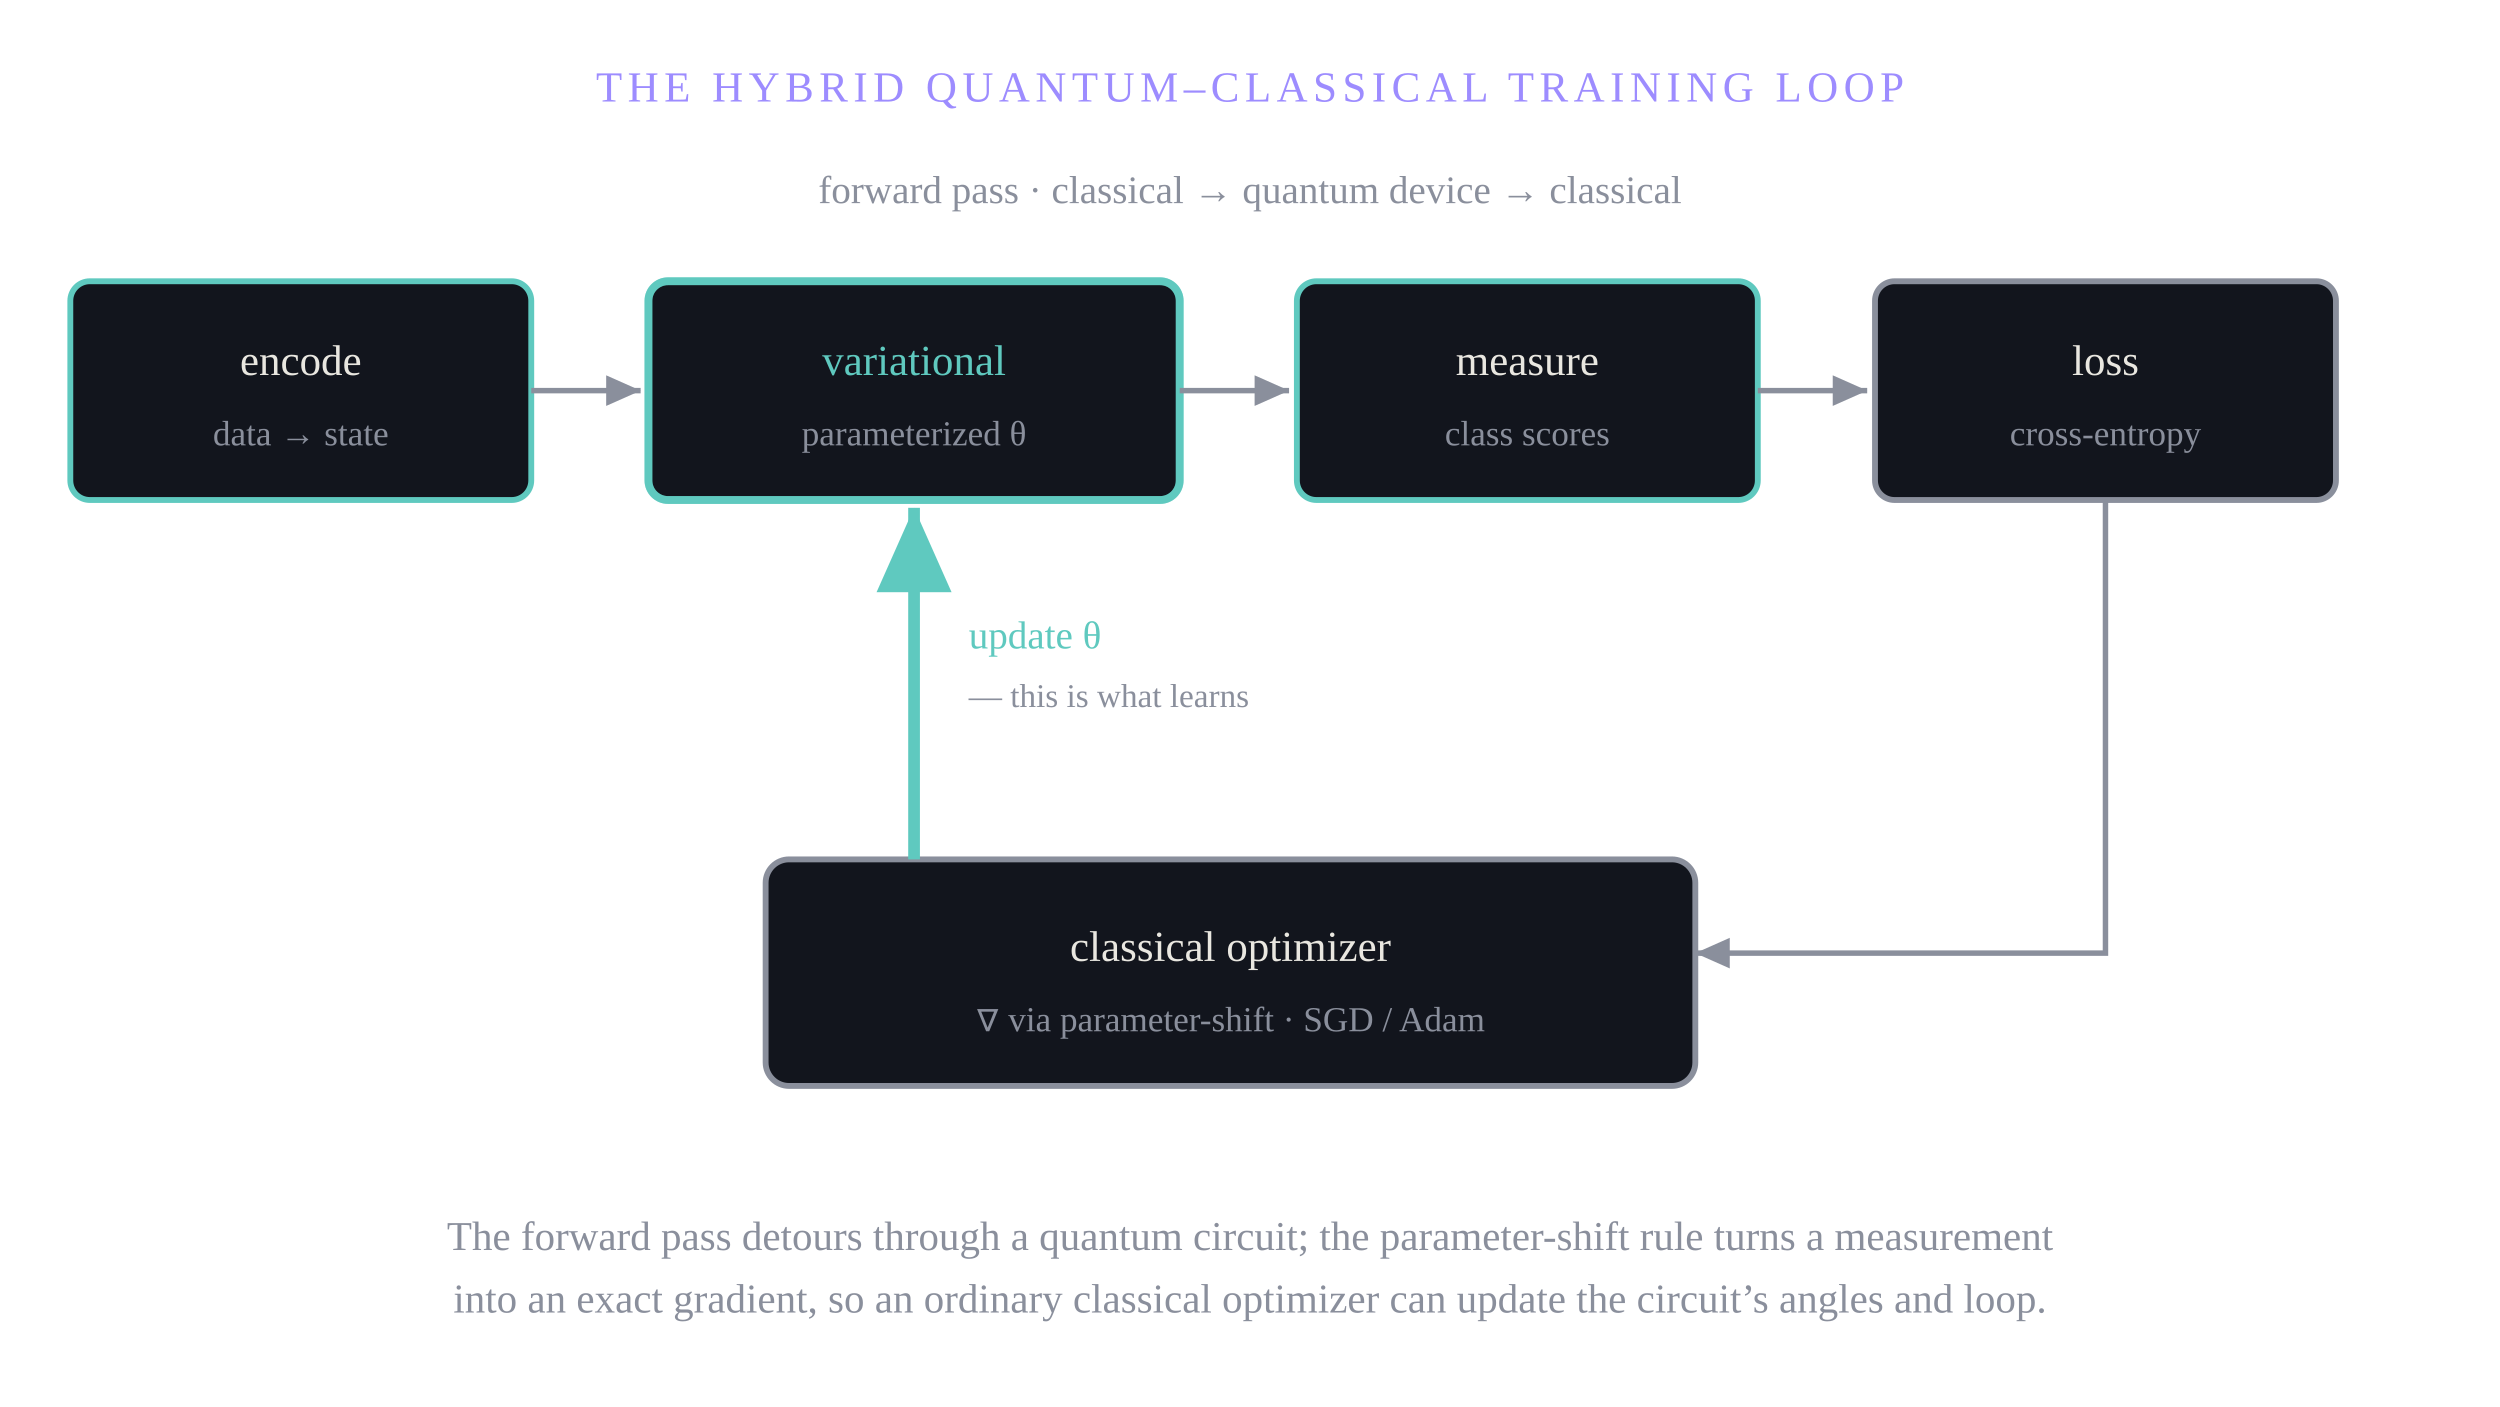
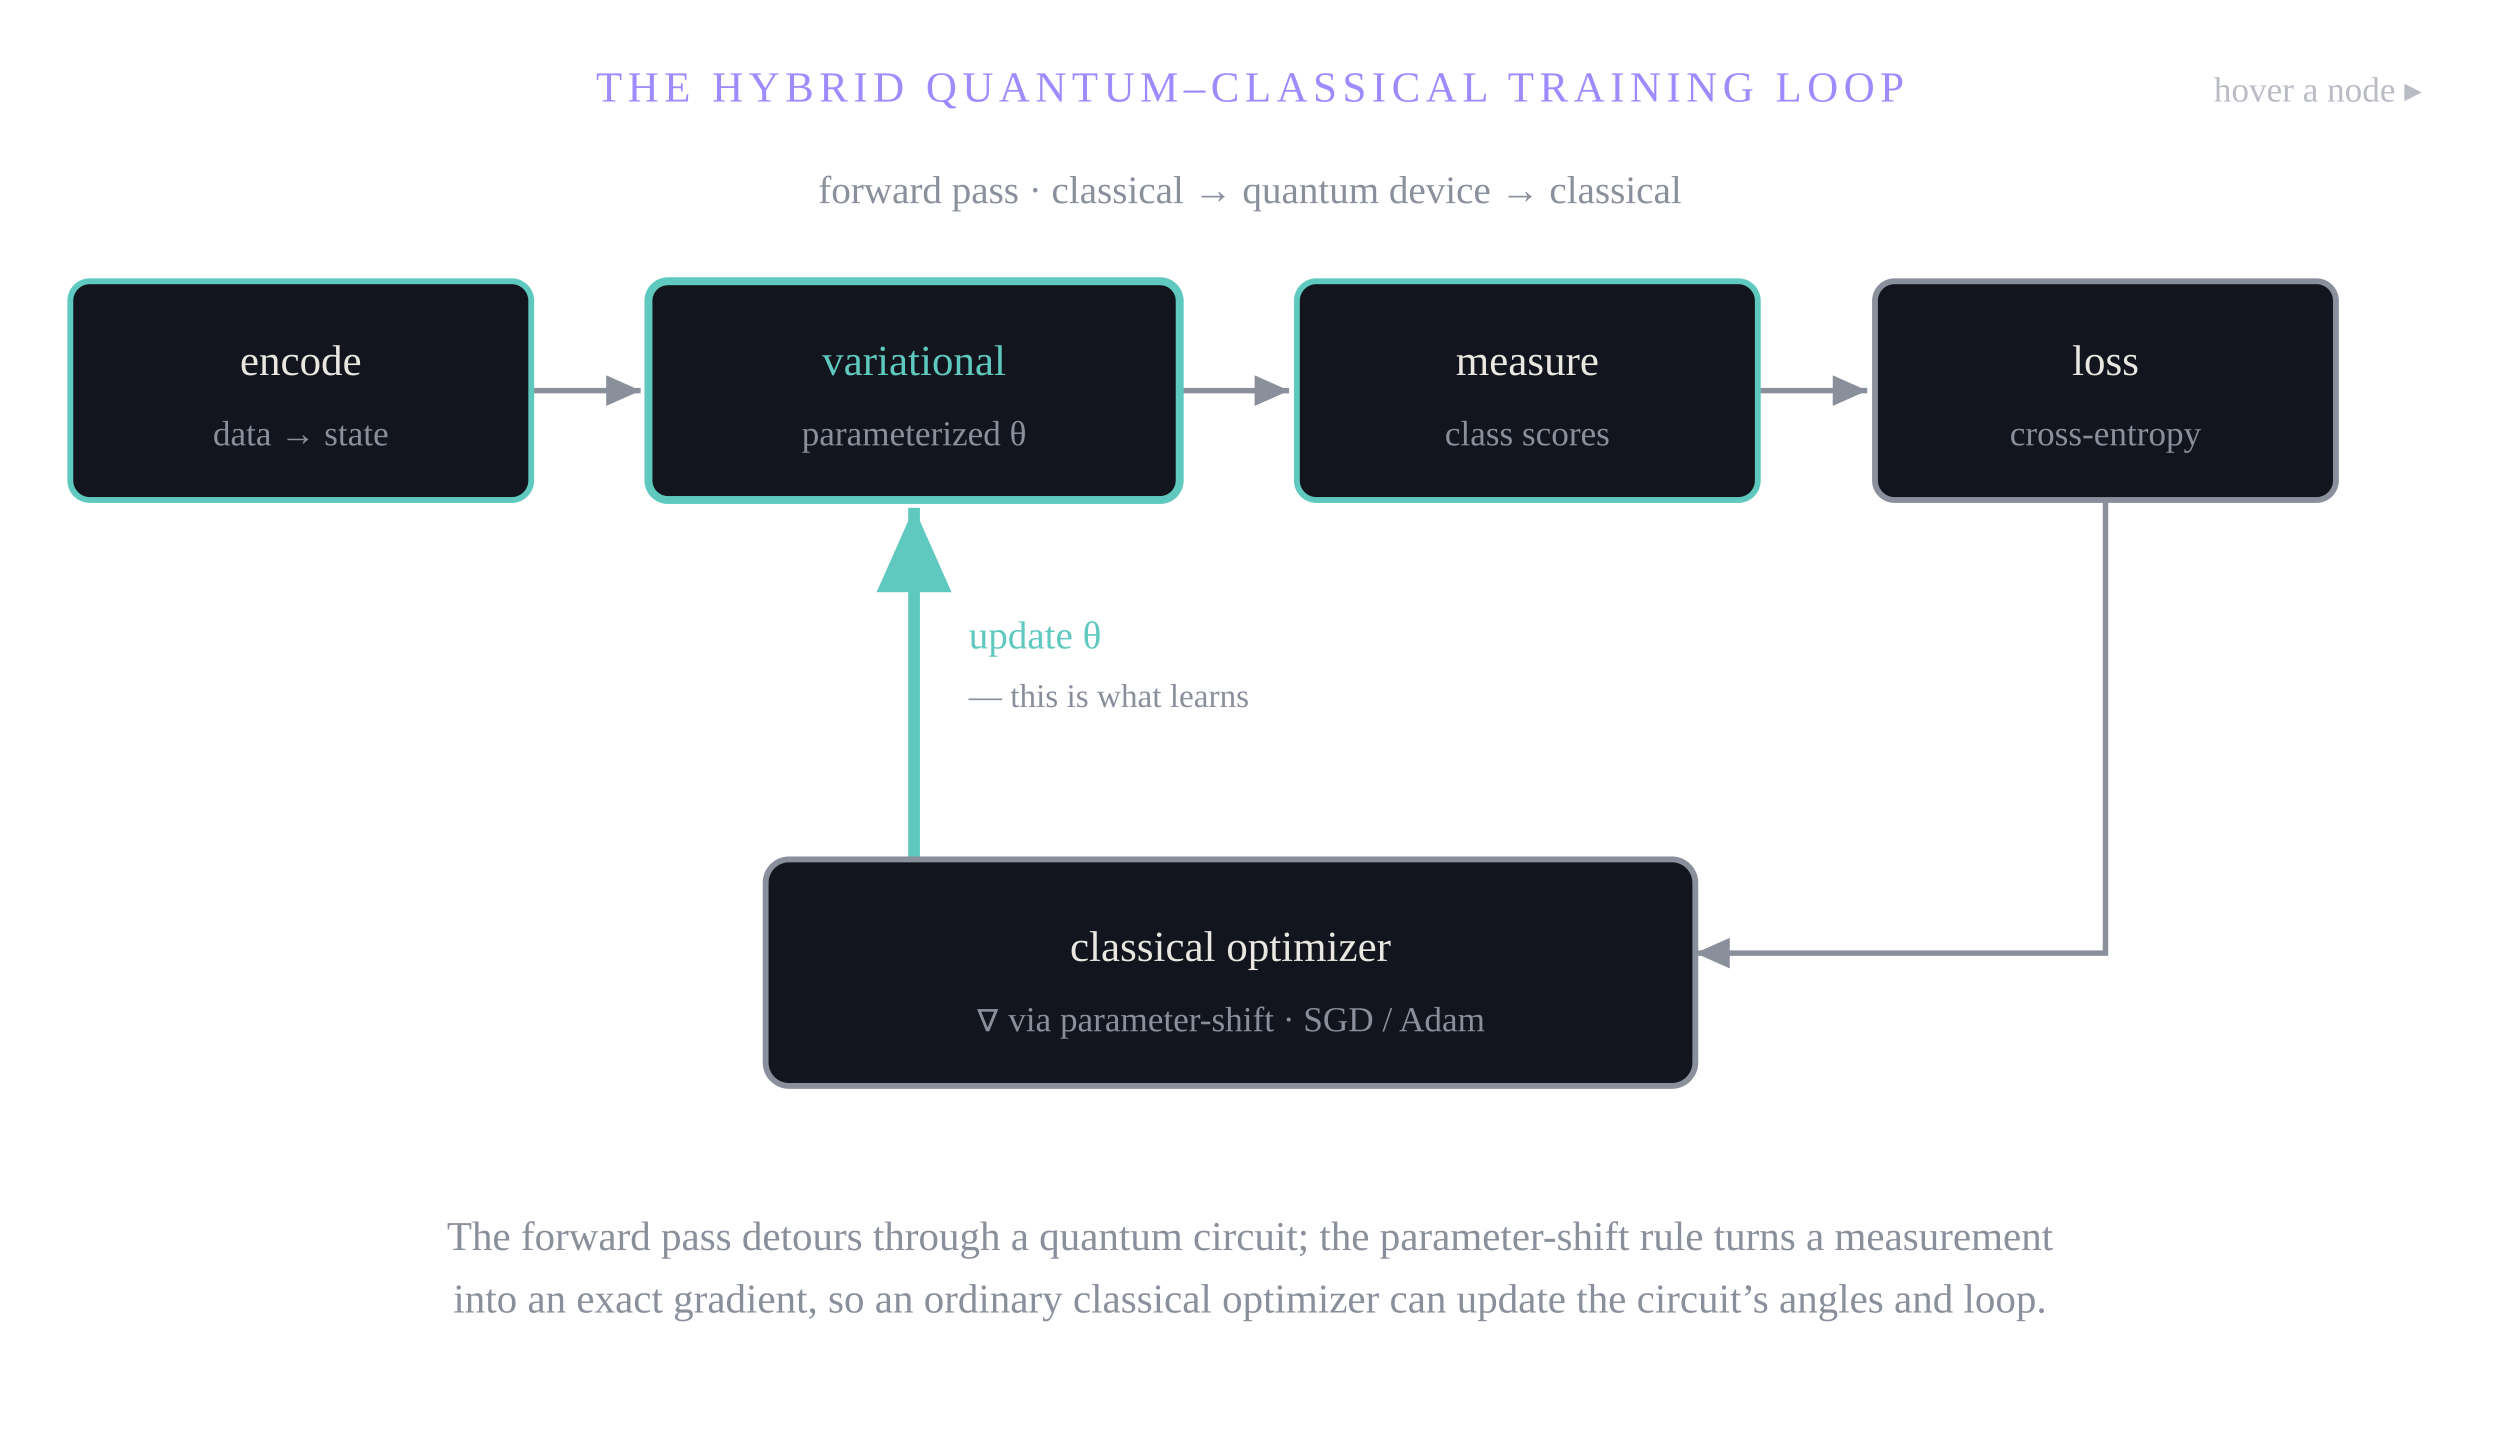
- <svg xmlns="http://www.w3.org/2000/svg" viewBox="0 0 640 360" role="img" aria-labelledby="qloop-t qloop-d">
+ <svg xmlns="http://www.w3.org/2000/svg" viewBox="0 0 640 372" role="img" aria-labelledby="qloop-t qloop-d">
  <defs>
    <marker id="qloop-ah" viewBox="0 0 10 10" refX="9" refY="5" markerWidth="7" markerHeight="7" orient="auto-start-reverse">
      <path d="M 0 1 L 9 5 L 0 9 z" fill="var(--color-muted,#8a8f9c)" />
    </marker>
    <marker id="qloop-ah-teal" viewBox="0 0 10 10" refX="9" refY="5" markerWidth="8" markerHeight="8" orient="auto-start-reverse">
      <path d="M 0 1 L 9 5 L 0 9 z" fill="var(--color-q0,#5fc9bf)" />
    </marker>
  </defs>
  <style>
    @keyframes qloop-orbit {
      0%{transform:translate(0,0);opacity:0} 3%{opacity:1}
      34%{transform:translate(468px,0)} 46%{transform:translate(468px,150px)}
      64%{transform:translate(234px,150px)} 88%{transform:translate(234px,34px);opacity:1}
      95%{transform:translate(234px,34px);opacity:0} 100%{opacity:0}
    }
    @keyframes qloop-glow { 0%,100%{opacity:.3} 50%{opacity:.82} }
    @keyframes qloop-pulse{ 0%,58%{opacity:0} 76%{opacity:.7} 100%{opacity:0} }
    .qloop-orbit{ animation:qloop-orbit 7s ease-in-out infinite; }
    .qloop-halo { animation:qloop-glow 3.6s ease-in-out infinite; }
    .qloop-pulse{ animation:qloop-pulse 7s ease-in-out infinite; }
+     /* interactive (zero-JS): hover or keyboard-focus a node to isolate it */
+     .qloop-stage{ cursor:pointer; transition:opacity .2s ease; }
+     .qloop-stage:focus{ outline:none; }
+     .qloop-hit{ fill:transparent; }
+     svg:hover .qloop-stage:not(:hover),
+     svg:focus-within .qloop-stage:not(:focus-within){ opacity:.3; }
+     .qloop-frame{ fill:none; stroke:none; transition:stroke .18s ease; }
+     .qloop-stage:hover .qloop-frame,
+     .qloop-stage:focus-within .qloop-frame{ stroke:var(--color-ink,#e9e7e0); stroke-width:1.5; }
+     .qloop-note{ opacity:0; transition:opacity .18s ease; }
+     .qloop-stage:hover .qloop-note,
+     .qloop-stage:focus-within .qloop-note{ opacity:1; }
+     .qloop-hint{ opacity:.6; }
+     svg:hover .qloop-hint,
+     svg:focus-within .qloop-hint{ opacity:0; transition:opacity .2s ease; }
    @media (prefers-reduced-motion: reduce){ *{animation:none!important} .qloop-orbit{opacity:0!important} .qloop-halo{opacity:.5!important} }
  </style>
  <g style="font-family:var(--font-mono,'IBM Plex Mono',ui-monospace,monospace)" fill="var(--color-ink,#e9e7e0)" font-size="12">
    <text x="320" y="26" text-anchor="middle" font-size="11" letter-spacing="1.4" fill="var(--color-q1,#9d8cff)">THE HYBRID QUANTUM–CLASSICAL TRAINING LOOP</text>
    <text x="320" y="52" text-anchor="middle" font-size="10" fill="var(--color-muted,#8a8f9c)">forward pass · classical → quantum device → classical</text>
-     <rect x="18" y="72" width="118" height="56" rx="5" fill="var(--color-surface,#12151d)" stroke="var(--color-q0,#5fc9bf)" stroke-width="1.5" />
-     <text x="77" y="96" text-anchor="middle" font-size="11">encode</text>
-     <text x="77" y="114" text-anchor="middle" font-size="9" fill="var(--color-muted,#8a8f9c)">data → state</text>
    <line x1="136" y1="100" x2="164" y2="100" stroke="var(--color-muted,#8a8f9c)" stroke-width="1.4" marker-end="url(#qloop-ah)" />
-     <rect x="166" y="72" width="136" height="56" rx="5" fill="var(--color-surface,#12151d)" stroke="var(--color-q0,#5fc9bf)" stroke-width="2" />
-     <rect class="qloop-halo" x="166" y="72" width="136" height="56" rx="5" fill="none" stroke="var(--color-q0,#5fc9bf)" stroke-width="2" opacity="0.4" />
-     <text x="234" y="96" text-anchor="middle" font-size="11" fill="var(--color-q0,#5fc9bf)">variational</text>
-     <text x="234" y="114" text-anchor="middle" font-size="9" fill="var(--color-muted,#8a8f9c)">parameterized θ</text>
    <line x1="302" y1="100" x2="330" y2="100" stroke="var(--color-muted,#8a8f9c)" stroke-width="1.4" marker-end="url(#qloop-ah)" />
-     <rect x="332" y="72" width="118" height="56" rx="5" fill="var(--color-surface,#12151d)" stroke="var(--color-q0,#5fc9bf)" stroke-width="1.5" />
-     <text x="391" y="96" text-anchor="middle" font-size="11">measure</text>
-     <text x="391" y="114" text-anchor="middle" font-size="9" fill="var(--color-muted,#8a8f9c)">class scores</text>
    <line x1="450" y1="100" x2="478" y2="100" stroke="var(--color-muted,#8a8f9c)" stroke-width="1.4" marker-end="url(#qloop-ah)" />
-     <rect x="480" y="72" width="118" height="56" rx="5" fill="var(--color-surface,#12151d)" stroke="var(--color-muted,#8a8f9c)" stroke-width="1.5" />
-     <text x="539" y="96" text-anchor="middle" font-size="11">loss</text>
-     <text x="539" y="114" text-anchor="middle" font-size="9" fill="var(--color-muted,#8a8f9c)">cross-entropy</text>
    <polyline points="539,128 539,244 434,244" fill="none" stroke="var(--color-muted,#8a8f9c)" stroke-width="1.4" marker-end="url(#qloop-ah)" />
-     <rect x="196" y="220" width="238" height="58" rx="6" fill="var(--color-surface,#12151d)" stroke="var(--color-muted,#8a8f9c)" stroke-width="1.5" />
-     <text x="315" y="246" text-anchor="middle" font-size="11">classical optimizer</text>
-     <text x="315" y="264" text-anchor="middle" font-size="9" fill="var(--color-muted,#8a8f9c)">∇ via parameter-shift · SGD / Adam</text>
    <line x1="234" y1="220" x2="234" y2="130" stroke="var(--color-q0,#5fc9bf)" stroke-width="3" marker-end="url(#qloop-ah-teal)" />
    <line class="qloop-pulse" x1="234" y1="220" x2="234" y2="130" stroke="var(--color-q0,#5fc9bf)" stroke-width="6" opacity="0" />
    <text x="248" y="166" font-size="10" fill="var(--color-q0,#5fc9bf)">update θ</text>
    <text x="248" y="181" font-size="8.5" fill="var(--color-muted,#8a8f9c)">— this is what learns</text>
+     <g class="qloop-stage" tabindex="0" role="group" aria-label="Encode node: classical data mapped into qubit rotations">
+       <rect class="qloop-frame" x="14" y="68" width="126" height="64" rx="7" />
+       <rect class="qloop-hit" x="14" y="68" width="126" height="64" />
+       <rect x="18" y="72" width="118" height="56" rx="5" fill="var(--color-surface,#12151d)" stroke="var(--color-q0,#5fc9bf)" stroke-width="1.5" />
+       <text x="77" y="96" text-anchor="middle" font-size="11">encode</text>
+       <text x="77" y="114" text-anchor="middle" font-size="9" fill="var(--color-muted,#8a8f9c)">data → state</text>
+       <text class="qloop-note" x="320" y="356" text-anchor="middle" font-size="10" fill="var(--color-q0,#5fc9bf)">encode · classical pixels → qubit rotation angles</text>
+     </g>
+     <g class="qloop-stage" tabindex="0" role="group" aria-label="Variational node: the parameterized circuit, the only trained block">
+       <rect class="qloop-frame" x="162" y="68" width="144" height="64" rx="7" />
+       <rect class="qloop-hit" x="162" y="68" width="144" height="64" />
+       <rect x="166" y="72" width="136" height="56" rx="5" fill="var(--color-surface,#12151d)" stroke="var(--color-q0,#5fc9bf)" stroke-width="2" />
+       <rect class="qloop-halo" x="166" y="72" width="136" height="56" rx="5" fill="none" stroke="var(--color-q0,#5fc9bf)" stroke-width="2" opacity="0.4" />
+       <text x="234" y="96" text-anchor="middle" font-size="11" fill="var(--color-q0,#5fc9bf)">variational</text>
+       <text x="234" y="114" text-anchor="middle" font-size="9" fill="var(--color-muted,#8a8f9c)">parameterized θ</text>
+       <text class="qloop-note" x="320" y="356" text-anchor="middle" font-size="10" fill="var(--color-q0,#5fc9bf)">variational · trainable θ, the only learned block</text>
+     </g>
+     <g class="qloop-stage" tabindex="0" role="group" aria-label="Measure node: quantum state read out as class scores">
+       <rect class="qloop-frame" x="328" y="68" width="126" height="64" rx="7" />
+       <rect class="qloop-hit" x="328" y="68" width="126" height="64" />
+       <rect x="332" y="72" width="118" height="56" rx="5" fill="var(--color-surface,#12151d)" stroke="var(--color-q0,#5fc9bf)" stroke-width="1.5" />
+       <text x="391" y="96" text-anchor="middle" font-size="11">measure</text>
+       <text x="391" y="114" text-anchor="middle" font-size="9" fill="var(--color-muted,#8a8f9c)">class scores</text>
+       <text class="qloop-note" x="320" y="356" text-anchor="middle" font-size="10" fill="var(--color-q0,#5fc9bf)">measure · quantum state → class-score logits</text>
+     </g>
+     <g class="qloop-stage" tabindex="0" role="group" aria-label="Loss node: cross-entropy against the true label">
+       <rect class="qloop-frame" x="476" y="68" width="126" height="64" rx="7" />
+       <rect class="qloop-hit" x="476" y="68" width="126" height="64" />
+       <rect x="480" y="72" width="118" height="56" rx="5" fill="var(--color-surface,#12151d)" stroke="var(--color-muted,#8a8f9c)" stroke-width="1.5" />
+       <text x="539" y="96" text-anchor="middle" font-size="11">loss</text>
+       <text x="539" y="114" text-anchor="middle" font-size="9" fill="var(--color-muted,#8a8f9c)">cross-entropy</text>
+       <text class="qloop-note" x="320" y="356" text-anchor="middle" font-size="10" fill="var(--color-muted,#8a8f9c)">loss · cross-entropy of scores vs the true label</text>
+     </g>
+     <g class="qloop-stage" tabindex="0" role="group" aria-label="Optimizer node: parameter-shift gradient produces new parameters">
+       <rect class="qloop-frame" x="192" y="216" width="246" height="66" rx="8" />
+       <rect class="qloop-hit" x="192" y="216" width="246" height="66" />
+       <rect x="196" y="220" width="238" height="58" rx="6" fill="var(--color-surface,#12151d)" stroke="var(--color-muted,#8a8f9c)" stroke-width="1.5" />
+       <text x="315" y="246" text-anchor="middle" font-size="11">classical optimizer</text>
+       <text x="315" y="264" text-anchor="middle" font-size="9" fill="var(--color-muted,#8a8f9c)">∇ via parameter-shift · SGD / Adam</text>
+       <text class="qloop-note" x="320" y="356" text-anchor="middle" font-size="10" fill="var(--color-q0,#5fc9bf)">optimizer · parameter-shift gradient → new θ</text>
+     </g>
    <g class="qloop-orbit" opacity="0">
      <circle cx="77" cy="100" r="5" fill="var(--color-q0,#5fc9bf)" />
    </g>
+     <text class="qloop-hint" x="620" y="26" text-anchor="end" font-size="9" fill="var(--color-muted,#8a8f9c)">hover a node ▸</text>
    <text x="320" y="320" text-anchor="middle" font-size="10.5" fill="var(--color-muted,#8a8f9c)">The forward pass detours through a quantum circuit; the parameter-shift rule turns a measurement</text>
    <text x="320" y="336" text-anchor="middle" font-size="10.5" fill="var(--color-muted,#8a8f9c)">into an exact gradient, so an ordinary classical optimizer can update the circuit’s angles and loop.</text>
  </g>
</svg>
